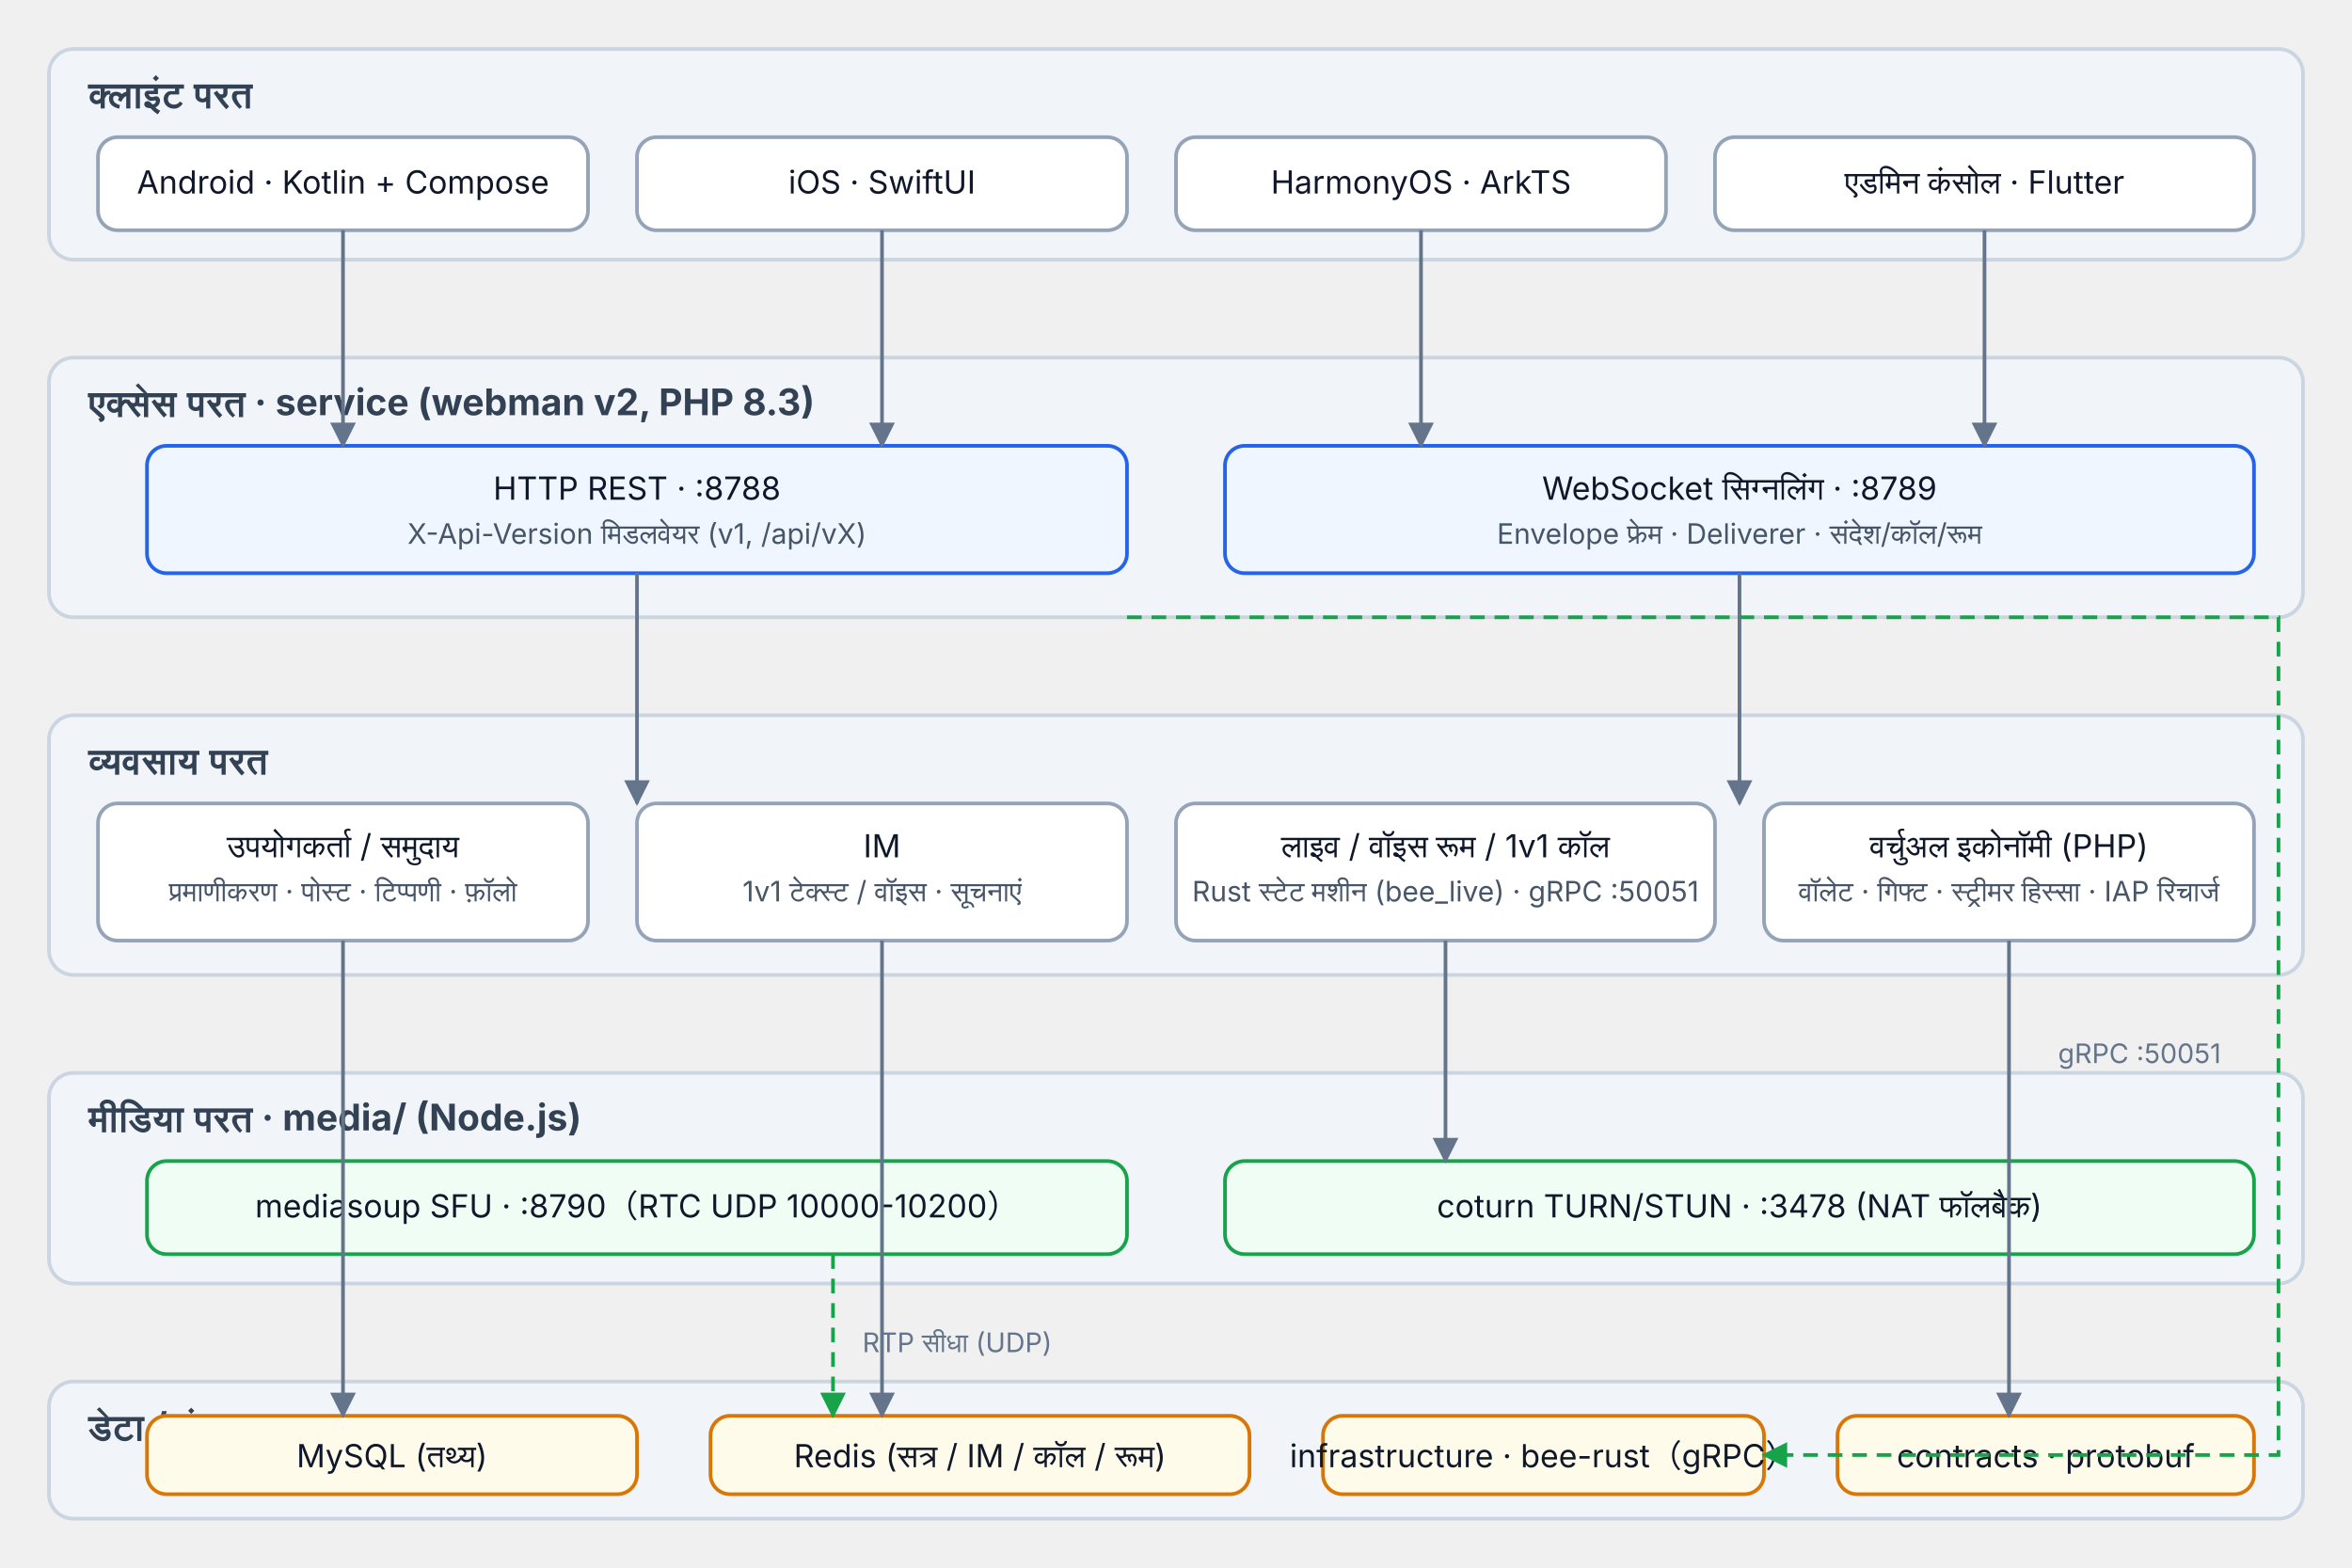
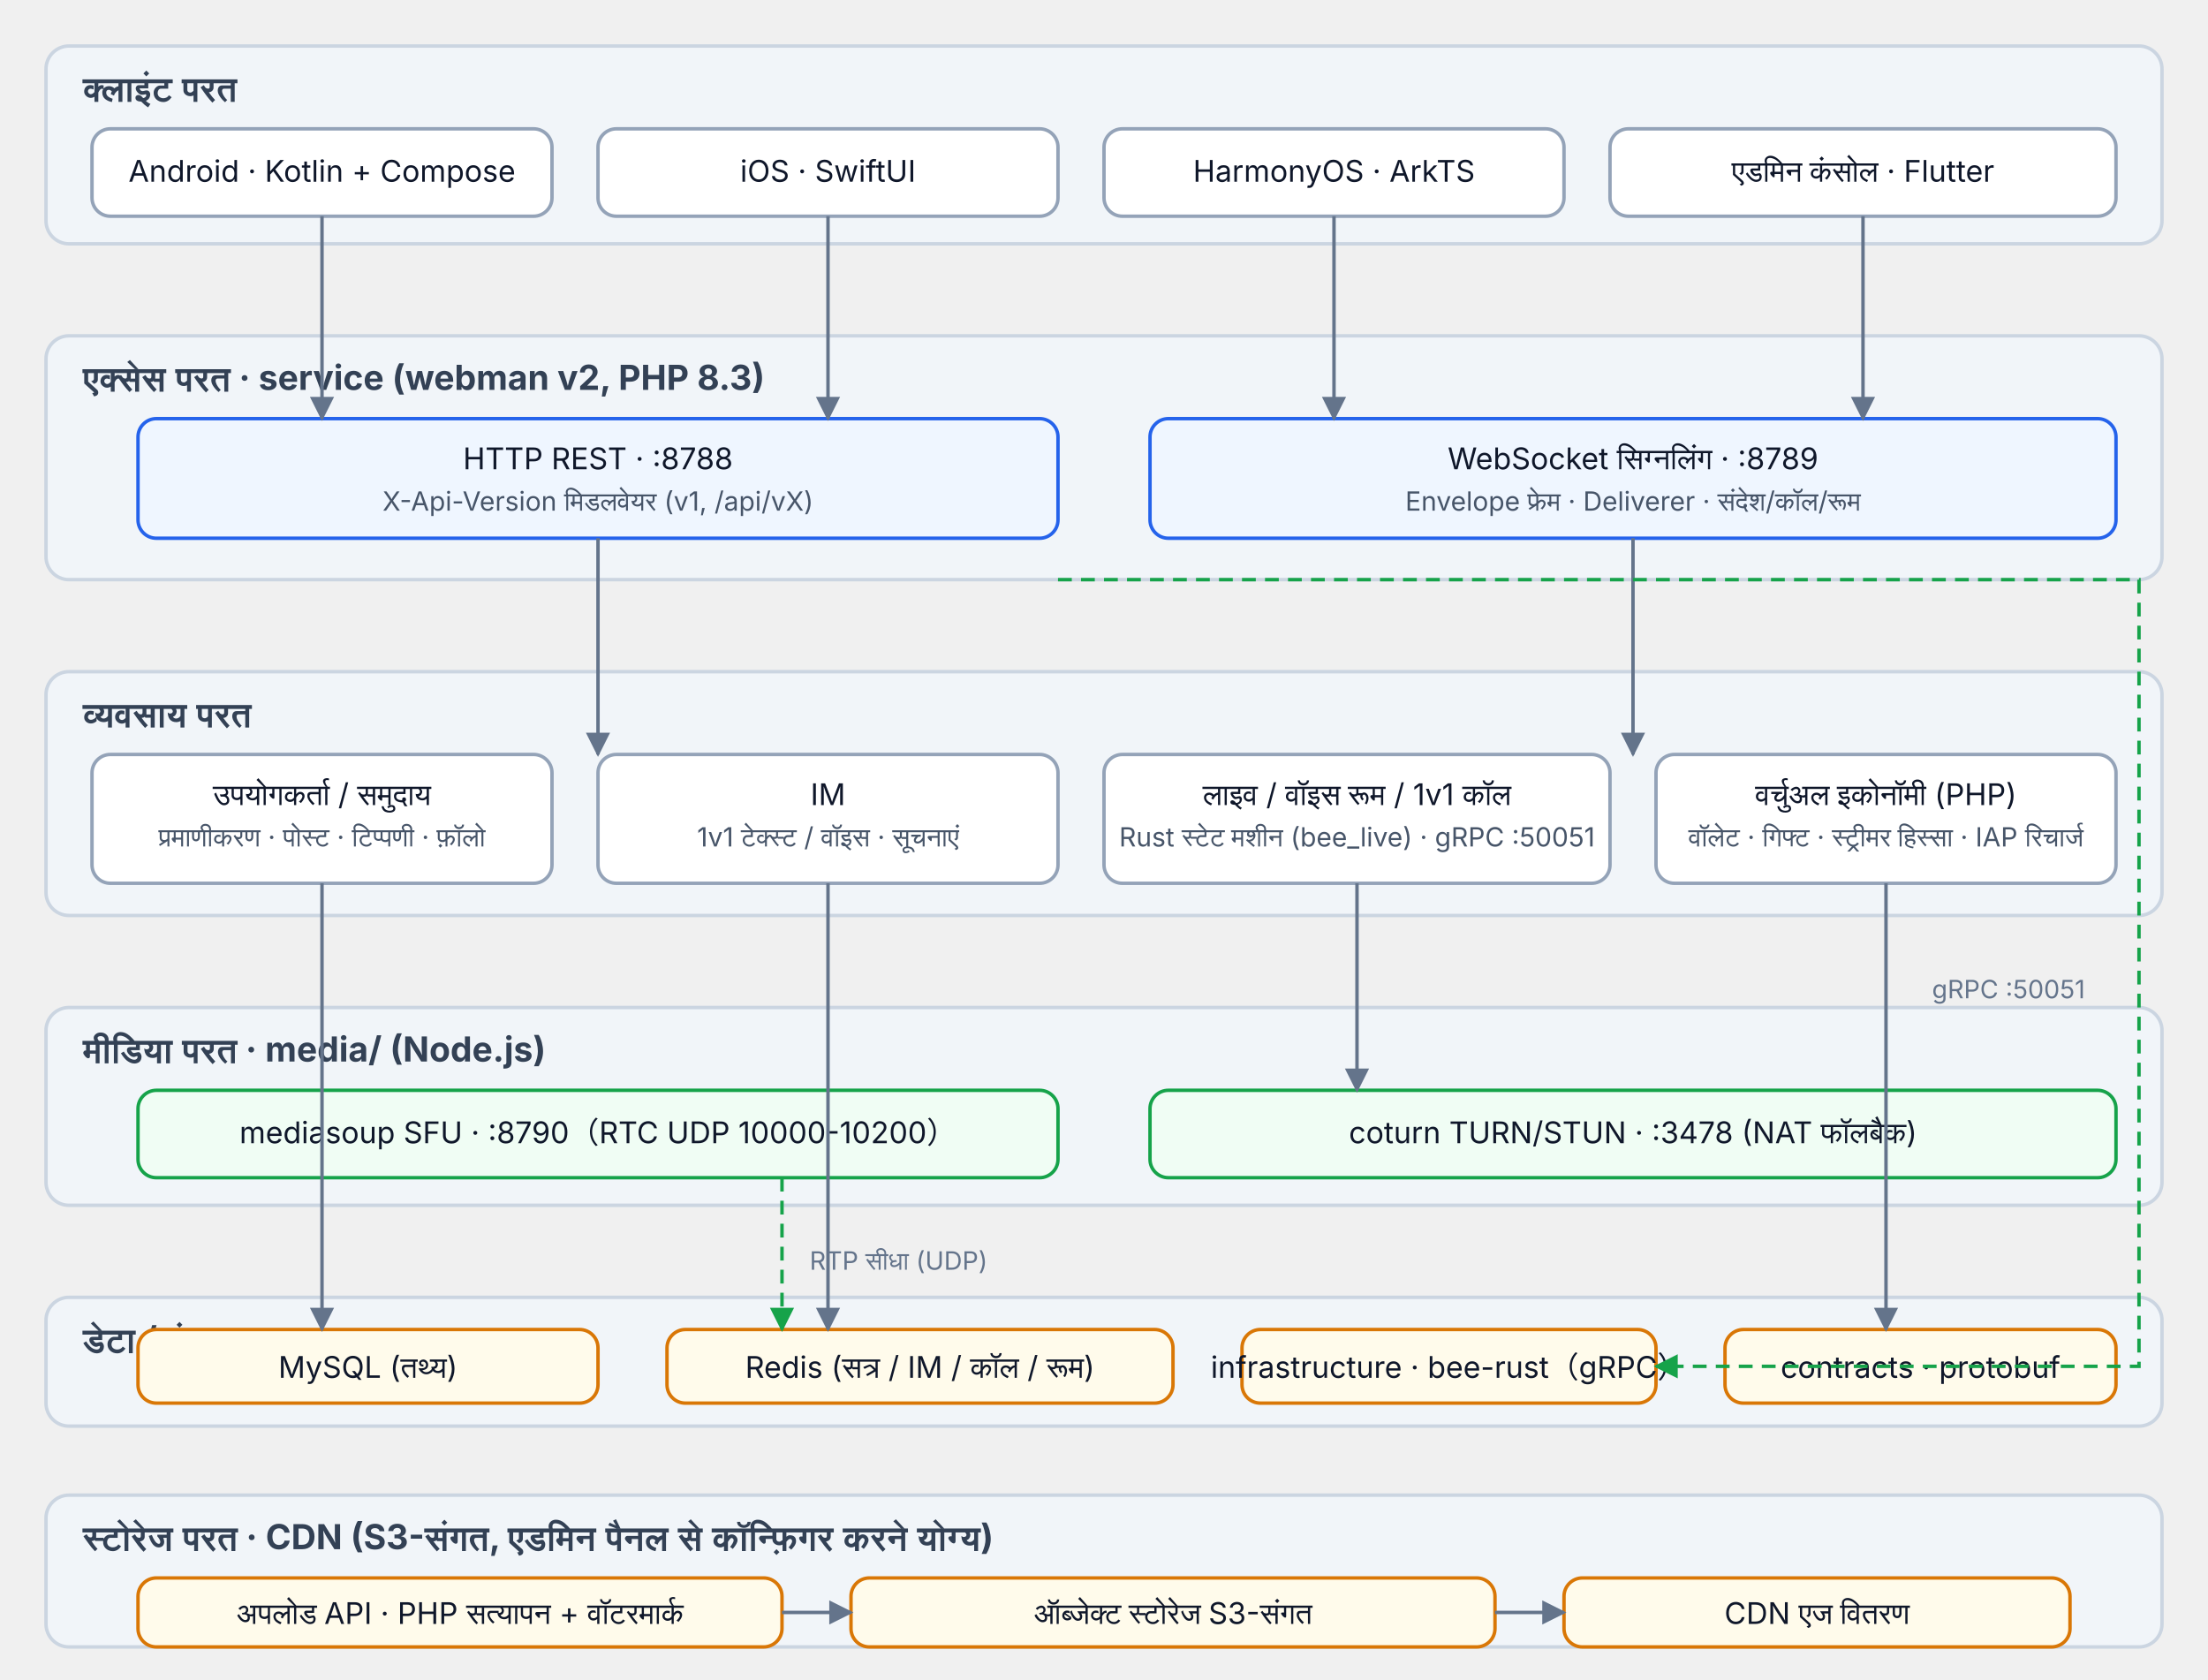
- <svg xmlns="http://www.w3.org/2000/svg" viewBox="0 0 960 640" width="100%" font-family="system-ui, -apple-system, 'Segoe UI', 'PingFang SC', 'Microsoft YaHei', sans-serif">
+ <svg xmlns="http://www.w3.org/2000/svg" viewBox="0 0 960 730" width="100%" font-family="system-ui, -apple-system, 'Segoe UI', 'PingFang SC', 'Microsoft YaHei', sans-serif">
  <defs>
    <marker id="arr" viewBox="0 0 10 10" refX="9" refY="5" markerWidth="7" markerHeight="7" orient="auto-start-reverse">
      <path d="M 0 0 L 10 5 L 0 10 z" fill="#64748b" />
    </marker>
    <marker id="arrg" viewBox="0 0 10 10" refX="9" refY="5" markerWidth="7" markerHeight="7" orient="auto-start-reverse">
      <path d="M 0 0 L 10 5 L 0 10 z" fill="#16a34a" />
    </marker>
  </defs>
  <style>
    .layer { fill: #f1f5f9; stroke: #cbd5e1; stroke-width: 1.5; rx: 10 }
    .box   { fill: #ffffff; stroke: #94a3b8; stroke-width: 1.5; rx: 8 }
    .boxb  { fill: #eff6ff; stroke: #2563eb; stroke-width: 1.5; rx: 8 }
    .boxg  { fill: #f0fdf4; stroke: #16a34a; stroke-width: 1.5; rx: 8 }
    .boxy  { fill: #fffbeb; stroke: #d97706; stroke-width: 1.5; rx: 8 }
    .lt    { font-size: 15px; font-weight: 700; fill: #334155 }
    .t     { font-size: 13px; fill: #0f172a; text-anchor: middle }
    .ts    { font-size: 11.5px; fill: #475569; text-anchor: middle }
    .edge  { stroke: #64748b; stroke-width: 1.5; fill: none; marker-end: url(#arr) }
    .edgeg { stroke: #16a34a; stroke-width: 1.5; fill: none; stroke-dasharray: 6 4; marker-end: url(#arrg) }
    .el    { font-size: 11px; fill: #64748b }
  </style>
  <g>
    <rect class="layer" x="20" y="20" width="920" height="86" />
    <text class="lt" x="36" y="44">क्लाइंट परत</text>
    <rect class="box" x="40" y="56" width="200" height="38" />
    <text class="t" x="140" y="79">Android · Kotlin + Compose</text>
    <rect class="box" x="260" y="56" width="200" height="38" />
    <text class="t" x="360" y="79">iOS · SwiftUI</text>
    <rect class="box" x="480" y="56" width="200" height="38" />
    <text class="t" x="580" y="79">HarmonyOS · ArkTS</text>
    <rect class="box" x="700" y="56" width="220" height="38" />
    <text class="t" x="810" y="79">एडमिन कंसोल · Flutter</text>
  </g>
  <g>
    <rect class="layer" x="20" y="146" width="920" height="106" />
    <text class="lt" x="36" y="170">एक्सेस परत · service (webman v2, PHP 8.3)</text>
    <rect class="boxb" x="60" y="182" width="400" height="52" />
    <text class="t" x="260" y="204">HTTP REST · :8788</text>
    <text class="ts" x="260" y="222">X-Api-Version मिडलवेयर (v1, /api/vX)</text>
    <rect class="boxb" x="500" y="182" width="420" height="52" />
    <text class="t" x="710" y="204">WebSocket सिग्नलिंग · :8789</text>
    <text class="ts" x="710" y="222">Envelope फ्रेम · Deliverer · संदेश/कॉल/रूम</text>
  </g>
  <g>
    <rect class="layer" x="20" y="292" width="920" height="106" />
    <text class="lt" x="36" y="316">व्यवसाय परत</text>
    <rect class="box" x="40" y="328" width="200" height="56" />
    <text class="t" x="140" y="350">उपयोगकर्ता / समुदाय</text>
    <text class="ts" x="140" y="368">प्रमाणीकरण · पोस्ट · टिप्पणी · फ़ॉलो</text>
    <rect class="box" x="260" y="328" width="200" height="56" />
    <text class="t" x="360" y="350">IM</text>
    <text class="ts" x="360" y="368">1v1 टेक्स्ट / वॉइस · सूचनाएं</text>
    <rect class="box" x="480" y="328" width="220" height="56" />
    <text class="t" x="590" y="350">लाइव / वॉइस रूम / 1v1 कॉल</text>
    <text class="ts" x="590" y="368">Rust स्टेट मशीन (bee_live) · gRPC :50051</text>
    <rect class="box" x="720" y="328" width="200" height="56" />
    <text class="t" x="820" y="350">वर्चुअल इकोनॉमी (PHP)</text>
    <text class="ts" x="820" y="368">वॉलेट · गिफ्ट · स्ट्रीमर हिस्सा · IAP रिचार्ज</text>
  </g>
  <g>
    <rect class="layer" x="20" y="438" width="920" height="86" />
    <text class="lt" x="36" y="462">मीडिया परत · media/ (Node.js)</text>
    <rect class="boxg" x="60" y="474" width="400" height="38" />
    <text class="t" x="260" y="497">mediasoup SFU · :8790（RTC UDP 10000-10200）</text>
    <rect class="boxg" x="500" y="474" width="420" height="38" />
    <text class="t" x="710" y="497">coturn TURN/STUN · :3478 (NAT फॉलबैक)</text>
  </g>
  <g>
    <rect class="layer" x="20" y="564" width="920" height="56" />
    <text class="lt" x="36" y="588">डेटा / कंप्यूट परत</text>
    <rect class="boxy" x="60" y="578" width="200" height="32" />
    <text class="t" x="160" y="599">MySQL (तथ्य)</text>
    <rect class="boxy" x="290" y="578" width="220" height="32" />
    <text class="t" x="400" y="599">Redis (सत्र / IM / कॉल / रूम)</text>
    <rect class="boxy" x="540" y="578" width="180" height="32" />
    <text class="t" x="630" y="599">infrastructure · bee-rust（gRPC）</text>
    <rect class="boxy" x="750" y="578" width="170" height="32" />
    <text class="t" x="835" y="599">contracts · protobuf</text>
  </g>
+   <g>
+     <rect class="layer" x="20" y="650" width="920" height="66" />
+     <text class="lt" x="36" y="674">स्टोरेज परत · CDN (S3-संगत, एडमिन पैनल से कॉन्फ़िगर करने योग्य)</text>
+     <rect class="boxy" x="60" y="686" width="280" height="30" />
+     <text class="t" x="200" y="706">अपलोड API · PHP सत्यापन + वॉटरमार्क</text>
+     <rect class="boxy" x="370" y="686" width="280" height="30" />
+     <text class="t" x="510" y="706">ऑब्जेक्ट स्टोरेज S3-संगत</text>
+     <rect class="boxy" x="680" y="686" width="220" height="30" />
+     <text class="t" x="790" y="706">CDN एज वितरण</text>
+     <path class="edge" d="M 340 701 L 370 701" />
+     <path class="edge" d="M 650 701 L 680 701" />
+   </g>
  <path class="edge" d="M 140 94 L 140 182" />
  <path class="edge" d="M 360 94 L 360 182" />
  <path class="edge" d="M 580 94 L 580 182" />
  <path class="edge" d="M 810 94 L 810 182" />
  <path class="edge" d="M 260 234 L 260 328" />
  <path class="edge" d="M 710 234 L 710 328" />
  <path class="edgeg" d="M 460 252 L 930 252 L 930 594 L 720 594" />
  <text class="el" x="840" y="434">gRPC :50051</text>
  <path class="edge" d="M 590 384 L 590 474" />
  <path class="edge" d="M 140 384 L 140 578" />
  <path class="edge" d="M 360 384 L 360 578" />
  <path class="edge" d="M 820 384 L 820 578" />
  <path class="edgeg" d="M 340 512 L 340 578" />
  <text class="el" x="352" y="552">RTP सीधा (UDP)</text>
</svg>
